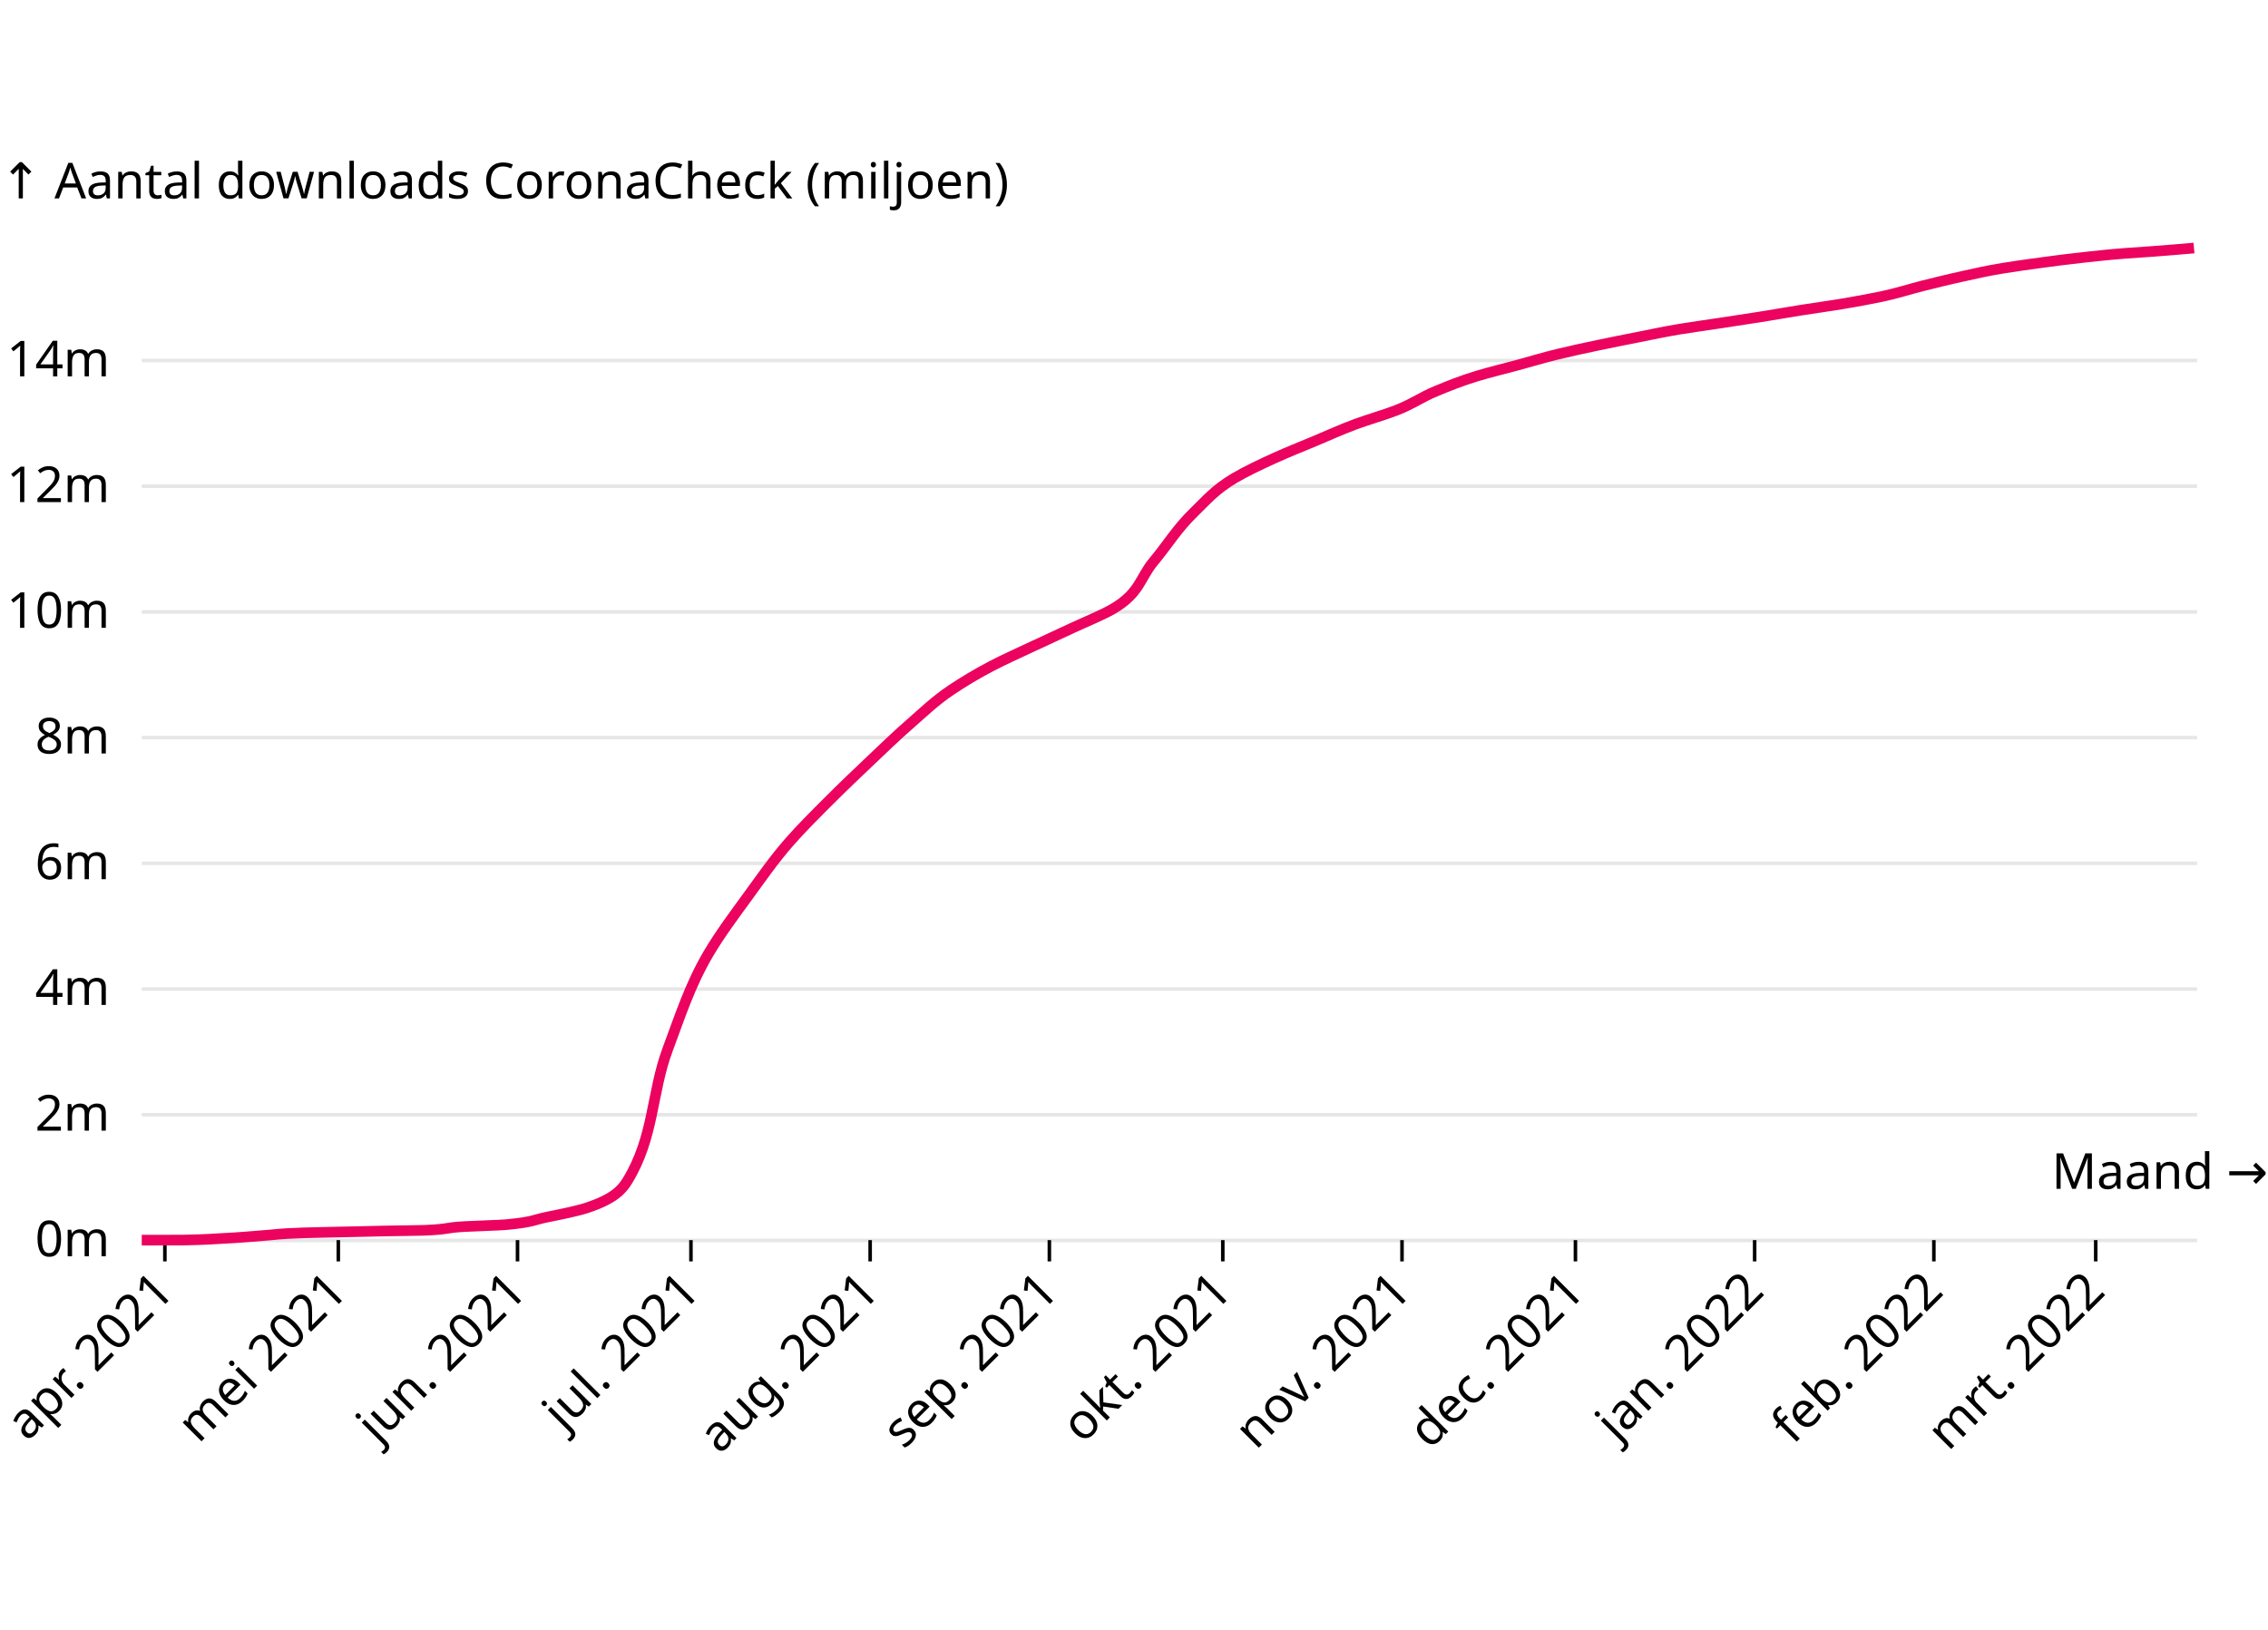
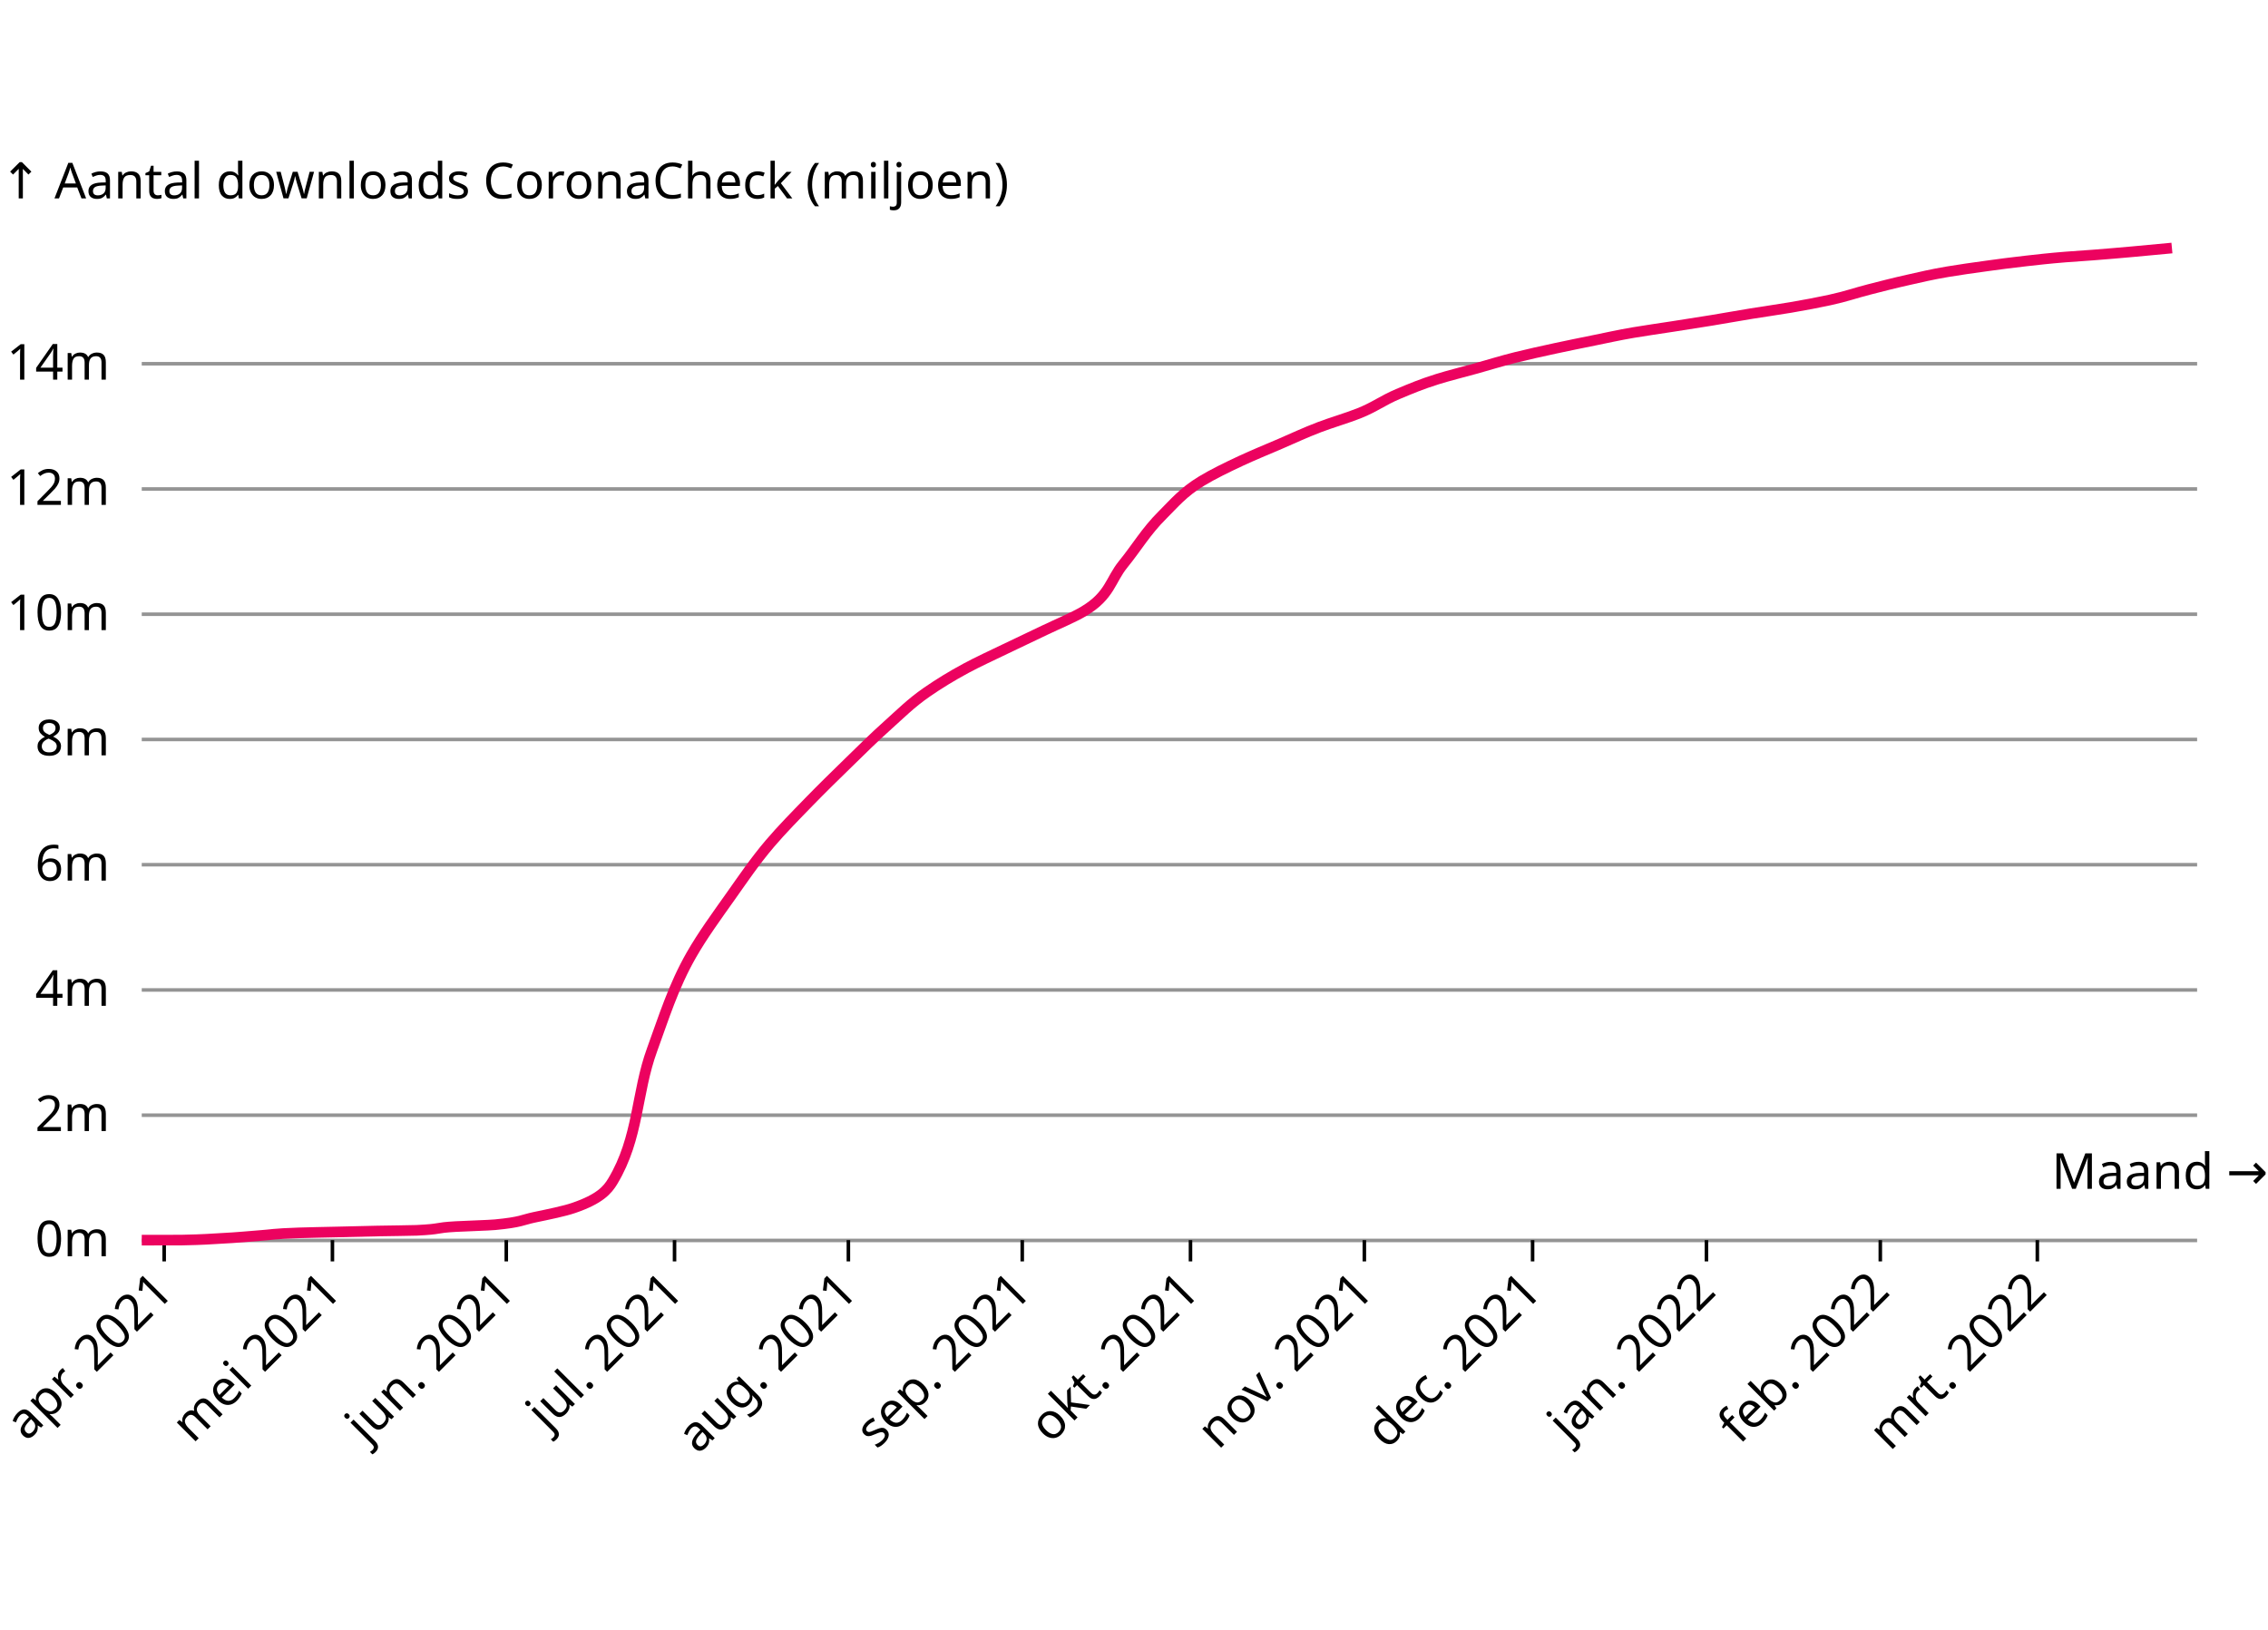
<svg xmlns="http://www.w3.org/2000/svg" class="plot" fill="currentColor" text-anchor="middle" width="640" height="460" viewBox="0 0 640 400" style="font-family: 'RO Sans', sans-serif; font-size: 14px;">
+   <style>
+         line[stroke-opacity] {
+             stroke-opacity: 1;
+             stroke: #949494;
+         }
+ </style>
  <g transform="translate(40,0)" fill="none" text-anchor="end">
-     <g class="tick" opacity="1" transform="translate(0,320.0878)">
+     <g class="tick" opacity="1" transform="translate(0,320.0874)">
      <line stroke="currentColor" x2="0" />
      <line stroke="currentColor" x2="580" stroke-opacity="0.1" />
      <text fill="currentColor" x="-9" dy="0.32em">0m</text>
    </g>
-     <g class="tick" opacity="1" transform="translate(0,284.6097)">
+     <g class="tick" opacity="1" transform="translate(0,284.7403)">
      <line stroke="currentColor" x2="0" />
      <line stroke="currentColor" x2="580" stroke-opacity="0.1" />
      <text fill="currentColor" x="-9" dy="0.32em">2m</text>
    </g>
-     <g class="tick" opacity="1" transform="translate(0,249.1316)">
+     <g class="tick" opacity="1" transform="translate(0,249.3933)">
      <line stroke="currentColor" x2="0" />
      <line stroke="currentColor" x2="580" stroke-opacity="0.1" />
      <text fill="currentColor" x="-9" dy="0.32em">4m</text>
    </g>
-     <g class="tick" opacity="1" transform="translate(0,213.6535)">
+     <g class="tick" opacity="1" transform="translate(0,214.0462)">
      <line stroke="currentColor" x2="0" />
      <line stroke="currentColor" x2="580" stroke-opacity="0.1" />
      <text fill="currentColor" x="-9" dy="0.32em">6m</text>
    </g>
-     <g class="tick" opacity="1" transform="translate(0,178.1754)">
+     <g class="tick" opacity="1" transform="translate(0,178.6991)">
      <line stroke="currentColor" x2="0" />
      <line stroke="currentColor" x2="580" stroke-opacity="0.1" />
      <text fill="currentColor" x="-9" dy="0.32em">8m</text>
    </g>
-     <g class="tick" opacity="1" transform="translate(0,142.6973)">
+     <g class="tick" opacity="1" transform="translate(0,143.352)">
      <line stroke="currentColor" x2="0" />
      <line stroke="currentColor" x2="580" stroke-opacity="0.1" />
      <text fill="currentColor" x="-9" dy="0.32em">10m</text>
    </g>
-     <g class="tick" opacity="1" transform="translate(0,107.2192)">
+     <g class="tick" opacity="1" transform="translate(0,108.0049)">
      <line stroke="currentColor" x2="0" />
      <line stroke="currentColor" x2="580" stroke-opacity="0.1" />
      <text fill="currentColor" x="-9" dy="0.32em">12m</text>
    </g>
-     <g class="tick" opacity="1" transform="translate(0,71.7411)">
+     <g class="tick" opacity="1" transform="translate(0,72.65783)">
      <line stroke="currentColor" x2="0" />
      <line stroke="currentColor" x2="580" stroke-opacity="0.1" />
      <text fill="currentColor" x="-9" dy="0.32em">14m</text>
    </g>
    <text fill="currentColor" transform="translate(-40,40)" dy="-1em" text-anchor="start">↑ Aantal downloads CoronaCheck (miljoen)</text>
  </g>
  <g transform="translate(0,320)" fill="none" text-anchor="middle">
-     <g class="tick" opacity="1" transform="translate(46.52528,0)">
+     <g class="tick" opacity="1" transform="translate(46.33027,0)">
      <line stroke="currentColor" y2="6" />
      <text fill="currentColor" dy="0.32em" transform="translate(0, 11.82843) rotate(-45)" text-anchor="end">apr. 2021</text>
    </g>
-     <g class="tick" opacity="1" transform="translate(95.46491,0)">
+     <g class="tick" opacity="1" transform="translate(93.80727,0)">
      <line stroke="currentColor" y2="6" />
      <text fill="currentColor" dy="0.32em" transform="translate(0, 11.82843) rotate(-45)" text-anchor="end">mei 2021</text>
    </g>
-     <g class="tick" opacity="1" transform="translate(146.0359,0)">
+     <g class="tick" opacity="1" transform="translate(142.8668,0)">
      <line stroke="currentColor" y2="6" />
      <text fill="currentColor" dy="0.32em" transform="translate(0, 11.82843) rotate(-45)" text-anchor="end">jun. 2021</text>
    </g>
-     <g class="tick" opacity="1" transform="translate(194.9755,0)">
+     <g class="tick" opacity="1" transform="translate(190.3439,0)">
      <line stroke="currentColor" y2="6" />
      <text fill="currentColor" dy="0.32em" transform="translate(0, 11.82843) rotate(-45)" text-anchor="end">jul. 2021</text>
    </g>
-     <g class="tick" opacity="1" transform="translate(245.5464,0)">
+     <g class="tick" opacity="1" transform="translate(239.4034,0)">
      <line stroke="currentColor" y2="6" />
      <text fill="currentColor" dy="0.32em" transform="translate(0, 11.82843) rotate(-45)" text-anchor="end">aug. 2021</text>
    </g>
-     <g class="tick" opacity="1" transform="translate(296.1174,0)">
+     <g class="tick" opacity="1" transform="translate(288.463,0)">
      <line stroke="currentColor" y2="6" />
      <text fill="currentColor" dy="0.32em" transform="translate(0, 11.82843) rotate(-45)" text-anchor="end">sep. 2021</text>
    </g>
-     <g class="tick" opacity="1" transform="translate(345.057,0)">
+     <g class="tick" opacity="1" transform="translate(335.94,0)">
      <line stroke="currentColor" y2="6" />
      <text fill="currentColor" dy="0.32em" transform="translate(0, 11.82843) rotate(-45)" text-anchor="end">okt. 2021</text>
    </g>
-     <g class="tick" opacity="1" transform="translate(395.628,0)">
+     <g class="tick" opacity="1" transform="translate(384.9996,0)">
      <line stroke="currentColor" y2="6" />
      <text fill="currentColor" dy="0.32em" transform="translate(0, 11.82843) rotate(-45)" text-anchor="end">nov. 2021</text>
    </g>
-     <g class="tick" opacity="1" transform="translate(444.5676,0)">
+     <g class="tick" opacity="1" transform="translate(432.4766,0)">
      <line stroke="currentColor" y2="6" />
      <text fill="currentColor" dy="0.32em" transform="translate(0, 11.82843) rotate(-45)" text-anchor="end">dec. 2021</text>
    </g>
-     <g class="tick" opacity="1" transform="translate(495.1386,0)">
+     <g class="tick" opacity="1" transform="translate(481.5361,0)">
      <line stroke="currentColor" y2="6" />
      <text fill="currentColor" dy="0.32em" transform="translate(0, 11.82843) rotate(-45)" text-anchor="end">jan. 2022</text>
    </g>
-     <g class="tick" opacity="1" transform="translate(545.7095,0)">
+     <g class="tick" opacity="1" transform="translate(530.5957,0)">
      <line stroke="currentColor" y2="6" />
      <text fill="currentColor" dy="0.32em" transform="translate(0, 11.82843) rotate(-45)" text-anchor="end">feb. 2022</text>
    </g>
-     <g class="tick" opacity="1" transform="translate(591.3865,0)">
+     <g class="tick" opacity="1" transform="translate(574.9076,0)">
      <line stroke="currentColor" y2="6" />
      <text fill="currentColor" dy="0.32em" transform="translate(0, 11.82843) rotate(-45)" text-anchor="end">mrt. 2022</text>
    </g>
    <text fill="currentColor" transform="translate(640,-10)" dy="-0.32em" text-anchor="end">Maand →</text>
  </g>
  <g fill="none" stroke="#ec025f" stroke-width="3" stroke-miterlimit="1">
-     <path d="M40,320C45.63,319.997,51.26,319.993,51.419,319.99C59.032,319.834,59.622,319.679,62.838,319.523C68.422,319.252,70.341,318.982,74.258,318.711C77.965,318.455,78.064,318.199,85.677,317.943C88.287,317.856,93.276,317.768,97.096,317.68C100.889,317.593,103.961,317.506,108.515,317.419C111.907,317.354,118.543,317.289,119.935,317.224C127.548,316.869,124.891,316.514,131.354,316.158C134.522,315.984,140.879,315.81,142.773,315.636C150.386,314.937,150.736,314.237,154.192,313.537C158.556,312.654,162.959,311.771,165.612,310.888C173.225,308.353,175.476,305.819,177.031,303.284C184.644,290.873,183.787,278.462,188.45,266.051C191.811,257.105,194.613,248.16,199.869,239.215C203.121,233.682,207.26,228.149,211.289,222.616C214.915,217.636,218.355,212.656,222.708,207.675C226.169,203.716,230.171,199.756,234.127,195.797C237.804,192.118,241.66,188.438,245.546,184.759C249.279,181.224,252.901,177.69,256.966,174.156C260.569,171.023,263.724,167.89,268.385,164.757C271.747,162.497,275.485,160.238,279.804,157.978C283.279,156.16,287.363,154.341,291.223,152.523C294.978,150.755,298.862,148.987,302.643,147.218C306.475,145.426,310.985,143.633,314.062,141.841C321.675,137.406,321.759,132.972,325.481,128.537C329.38,123.891,332.093,119.245,336.9,114.599C340.227,111.384,342.865,108.169,348.32,104.954C351.549,103.051,355.55,101.148,359.739,99.245C363.273,97.639,367.317,96.034,371.158,94.428C374.931,92.851,378.317,91.274,382.577,89.696C386.077,88.401,390.651,87.105,393.997,85.809C398.723,83.978,400.948,82.148,405.416,80.317C408.835,78.916,412.22,77.515,416.835,76.114C420.209,75.09,424.468,74.066,428.254,73.042C432.081,72.006,435.395,70.971,439.674,69.936C443.165,69.091,447.083,68.246,451.093,67.402C454.732,66.635,458.615,65.868,462.512,65.101C466.236,64.369,469.524,63.636,473.931,62.903C477.372,62.331,481.587,61.76,485.351,61.188C489.202,60.602,493.091,60.017,496.77,59.432C500.724,58.803,504.217,58.174,508.189,57.545C511.854,56.964,516.11,56.384,519.608,55.803C523.872,55.096,527.676,54.388,531.028,53.681C535.73,52.689,538.457,51.696,542.447,50.704C546.099,49.795,549.679,48.887,553.866,47.979C557.401,47.212,560.591,46.445,565.285,45.679C568.639,45.131,572.563,44.583,576.705,44.035C580.264,43.564,583.739,43.094,588.124,42.623C591.572,42.253,594.766,41.882,599.543,41.512C602.004,41.321,605.133,41.131,607.7,40.94C611.916,40.627,615.518,40.313,619.119,40" />
+     <path d="M40,320C45.462,319.997,50.924,319.994,51.078,319.99C58.463,319.835,59.035,319.68,62.156,319.525C67.572,319.255,69.434,318.986,73.234,318.716C76.831,318.461,76.927,318.206,84.312,317.951C86.844,317.863,91.684,317.776,95.39,317.689C99.07,317.602,102.049,317.515,106.468,317.428C109.758,317.363,116.196,317.299,117.546,317.234C124.931,316.88,122.354,316.526,128.624,316.173C131.697,315.999,137.864,315.826,139.702,315.652C147.087,314.955,147.426,314.258,150.78,313.561C155.013,312.681,159.284,311.801,161.858,310.921C169.243,308.396,171.427,305.871,172.936,303.346C180.321,290.98,179.489,278.615,184.014,266.25C187.274,257.338,189.992,248.425,195.092,239.513C198.246,234.001,202.261,228.488,206.17,222.976C209.687,218.014,213.024,213.052,217.247,208.09C220.605,204.145,224.487,200.2,228.325,196.256C231.892,192.59,235.633,188.924,239.403,185.258C243.025,181.737,246.538,178.216,250.481,174.695C253.977,171.573,257.038,168.452,261.559,165.33C264.821,163.079,268.448,160.827,272.637,158.576C276.008,156.765,279.97,154.953,283.715,153.142C287.358,151.38,291.125,149.618,294.793,147.856C298.511,146.07,302.886,144.284,305.871,142.498C313.257,138.08,313.339,133.662,316.949,129.244C320.732,124.615,323.363,119.987,328.027,115.358C331.255,112.154,333.813,108.951,339.105,105.748C342.237,103.852,346.119,101.956,350.183,100.06C353.612,98.46,357.535,96.861,361.261,95.261C364.922,93.69,368.206,92.118,372.339,90.547C375.735,89.256,380.171,87.965,383.417,86.674C388.002,84.85,390.161,83.026,394.495,81.202C397.812,79.806,401.096,78.411,405.573,77.015C408.846,75.994,412.978,74.974,416.651,73.953C420.363,72.922,423.578,71.891,427.729,70.859C431.116,70.018,434.917,69.176,438.807,68.334C442.337,67.57,446.104,66.806,449.885,66.042C453.497,65.312,456.687,64.583,460.963,63.853C464.3,63.283,468.39,62.713,472.041,62.143C475.777,61.56,479.55,60.977,483.119,60.394C486.955,59.767,490.343,59.14,494.197,58.514C497.752,57.935,501.881,57.357,505.275,56.779C509.411,56.074,513.101,55.369,516.353,54.665C520.914,53.676,523.56,52.687,527.431,51.698C530.974,50.793,534.446,49.888,538.509,48.983C541.938,48.219,545.033,47.455,549.587,46.692C552.84,46.146,556.647,45.6,560.664,45.054C564.117,44.585,567.488,44.116,571.742,43.647C575.088,43.278,578.186,42.909,582.82,42.54C585.208,42.35,588.243,42.16,590.733,41.97C594.824,41.658,598.284,41.346,601.811,41.034C605.706,40.689,609.297,40.345,612.889,40" />
  </g>
</svg>
